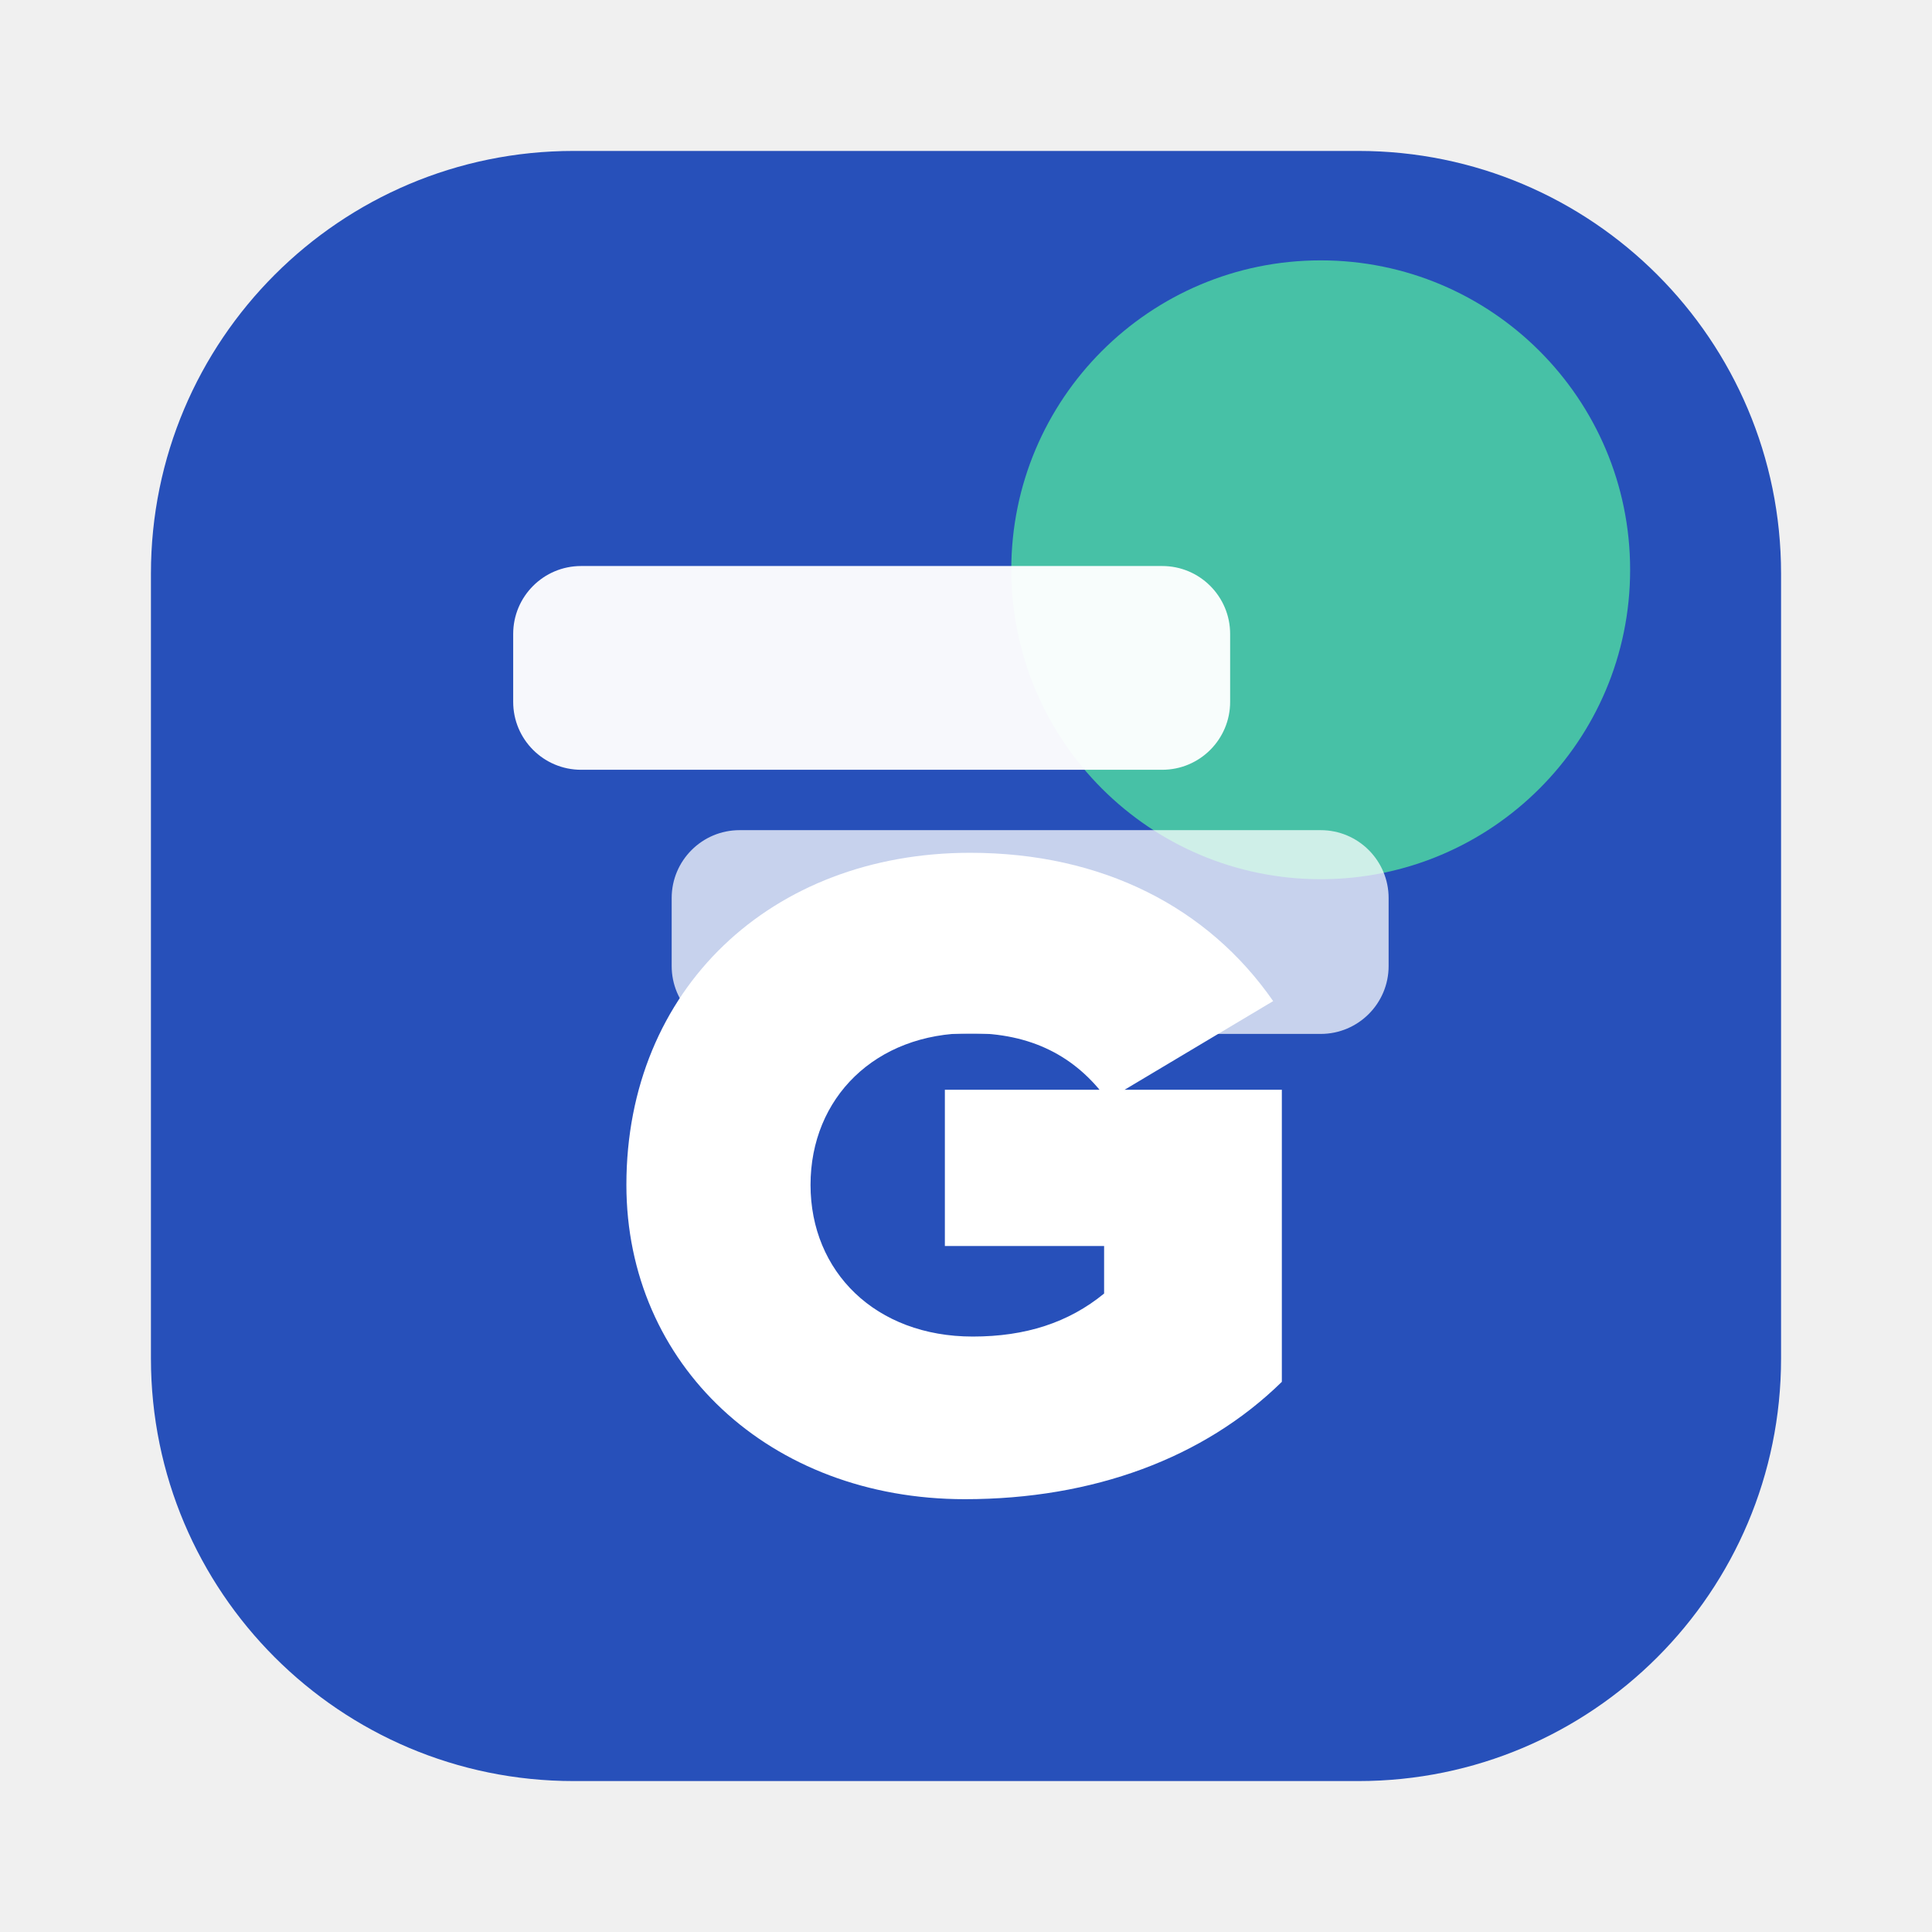
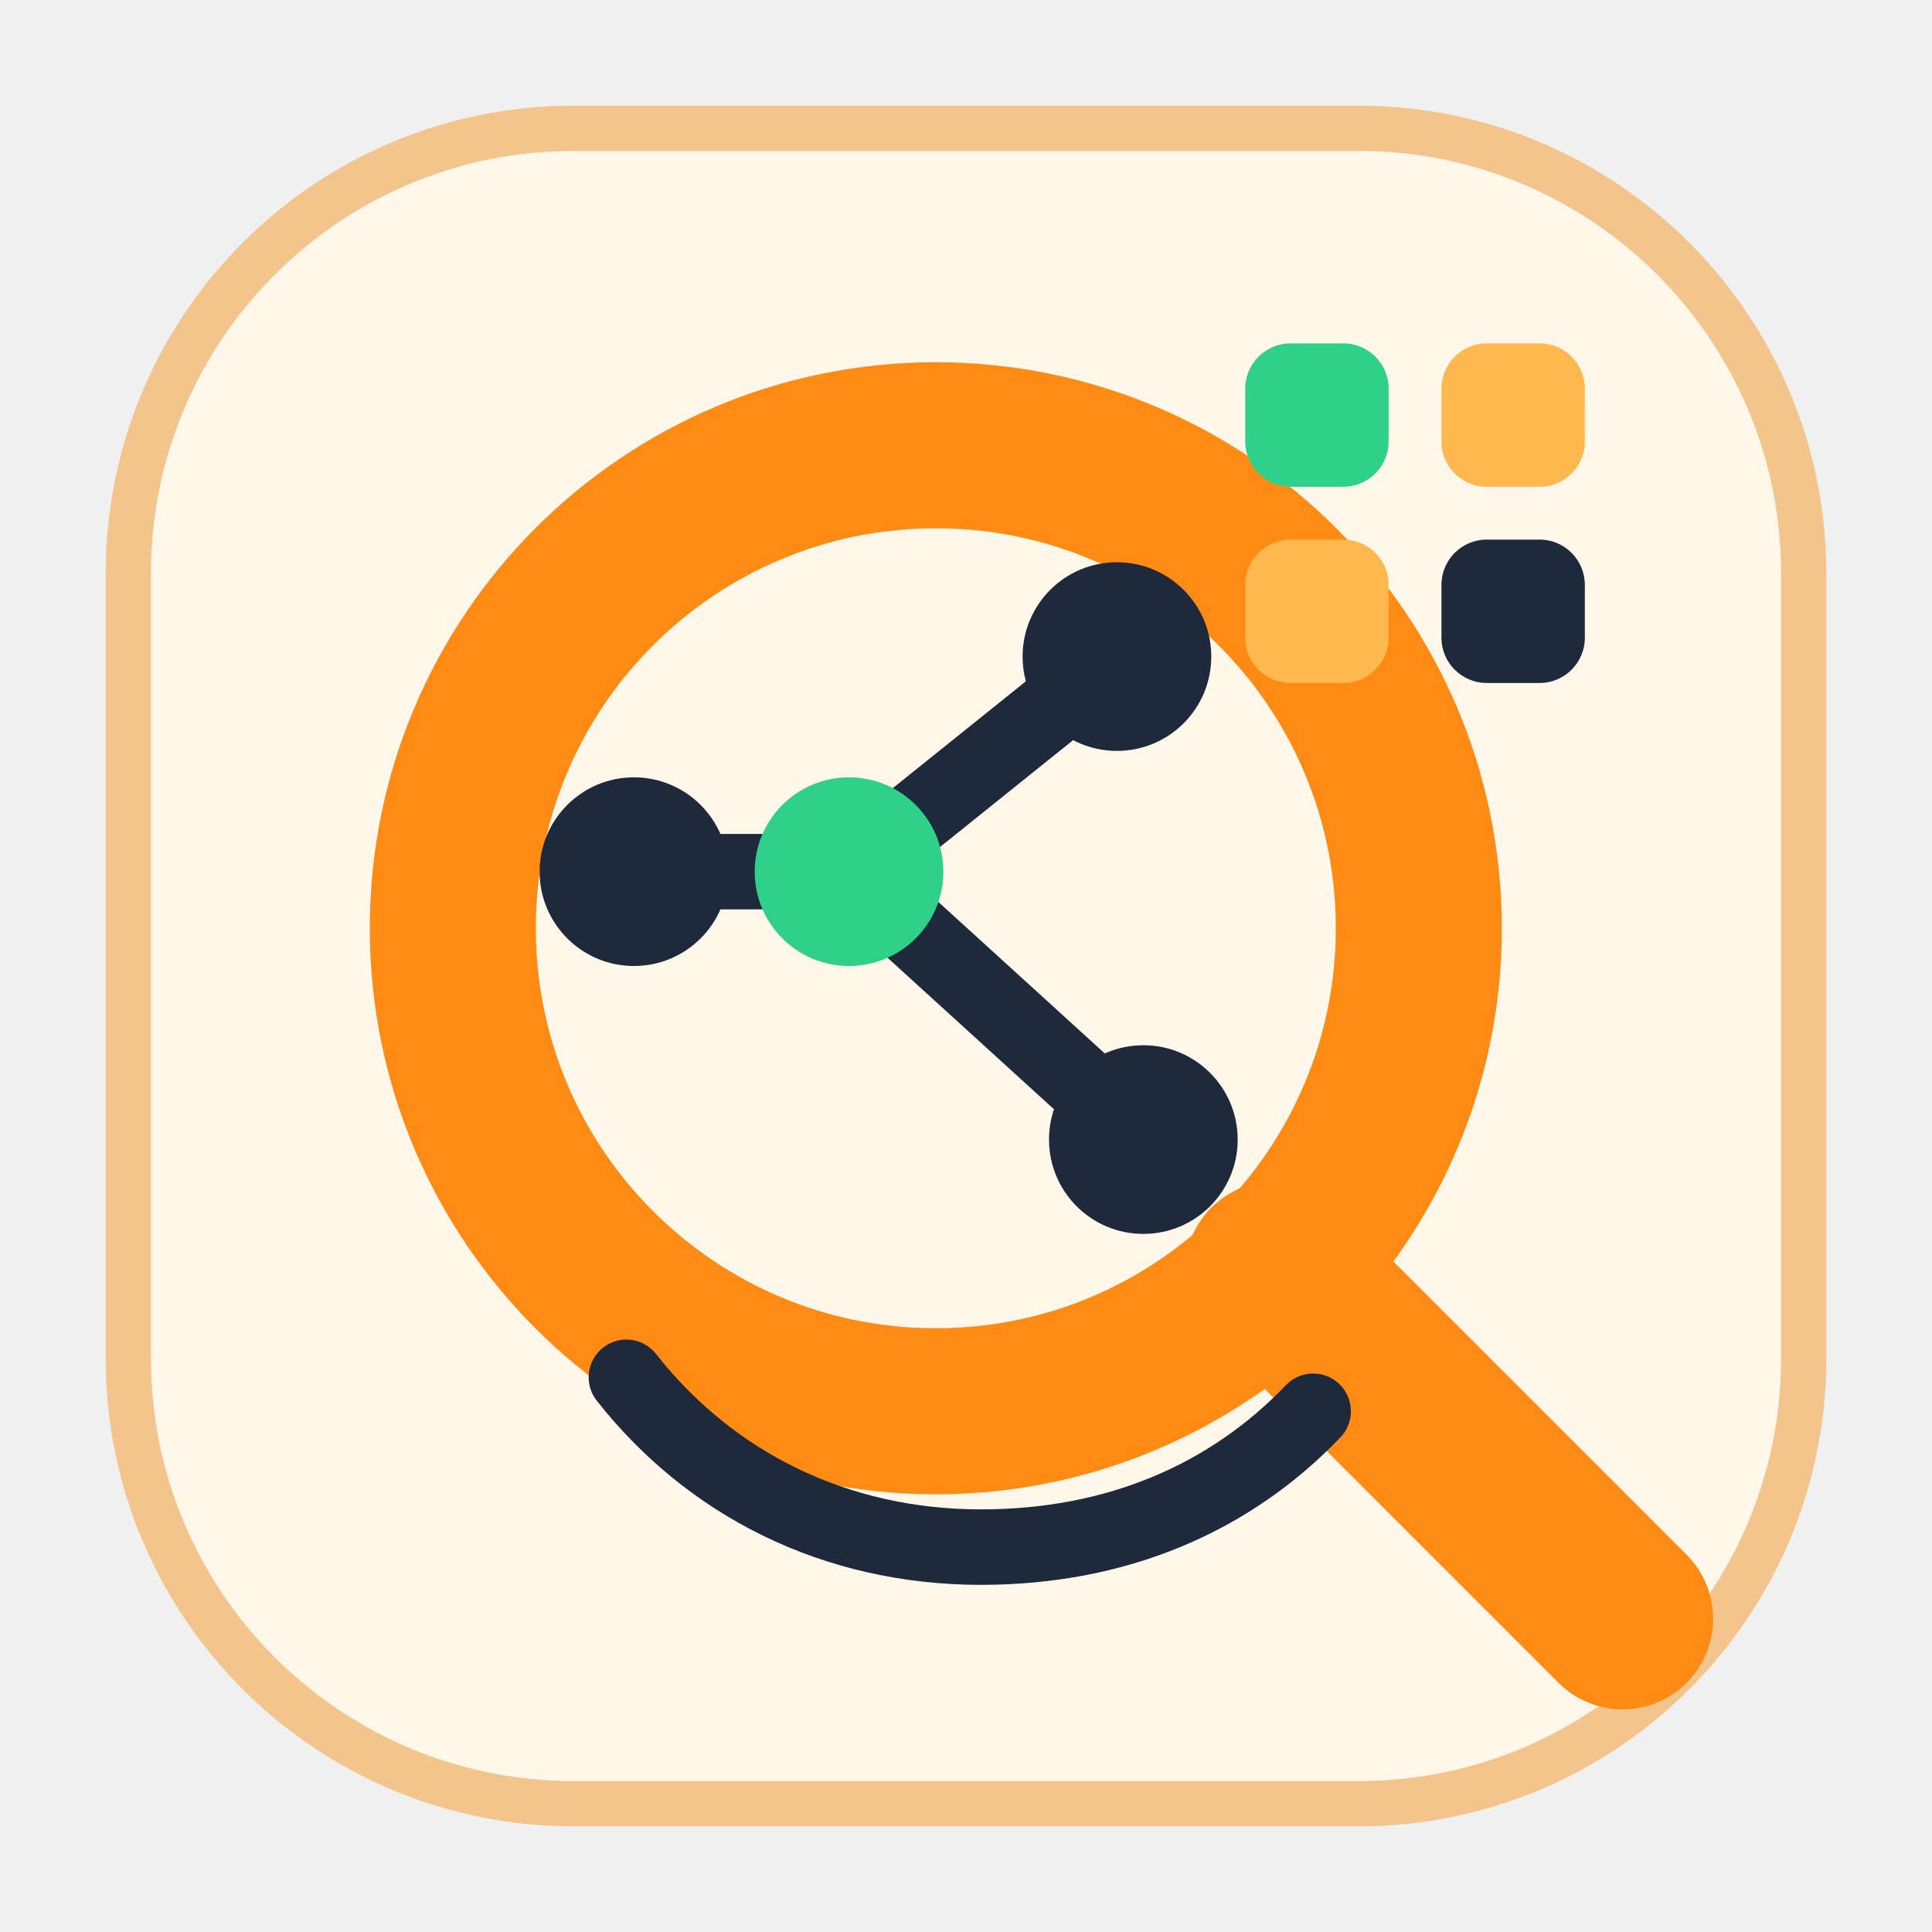
<svg xmlns="http://www.w3.org/2000/svg" width="512" height="512" viewBox="0 0 512 512" fill="none">
-   <rect x="40" y="40" width="432" height="432" rx="112" fill="#2750BA" />
-   <circle cx="350" cy="151" r="82" fill="#4ACBA4" fill-opacity=".92" />
-   <rect x="136" y="150" width="190" height="54" rx="18" fill="#FFFFFF" fill-opacity=".96" />
-   <rect x="178" y="220" width="190" height="54" rx="18" fill="#FFFFFF" fill-opacity=".74" />
-   <path d="M166 314C166 262.1 204.4 226 257.1 226C292.2 226 320.2 240.5 337.4 265.3L293.5 291.5C285 279.8 273.2 273.8 257.1 273.8C231.9 273.8 214.8 291 214.8 314C214.8 337 232 354.2 257.8 354.2C271.8 354.2 283.2 350.5 292.6 342.8V330.2H250.4V288.8H339.7V366.2C319.1 386.4 289.7 397.3 255.7 397.3C203.9 397.3 166 361.6 166 314Z" fill="white" />
+   <rect x="34" y="34" width="444" height="444" rx="118" fill="#FFF7EA" />
+   <rect x="34" y="34" width="444" height="444" rx="118" stroke="#F3C58C" stroke-width="12" />
+   <circle cx="248" cy="246" r="128" stroke="#FF8A14" stroke-width="44" />
+   <path d="M338 337L430 429" stroke="#FF8A14" stroke-width="48" stroke-linecap="round" />
+   <path d="M168 231H225M225 231L296 174M225 231L303 302" stroke="#1E293B" stroke-width="20" stroke-linecap="round" stroke-linejoin="round" />
+   <circle cx="168" cy="231" r="25" fill="#1E293B" />
+   <circle cx="225" cy="231" r="25" fill="#2FD18A" />
+   <circle cx="296" cy="174" r="25" fill="#1E293B" />
+   <circle cx="303" cy="302" r="25" fill="#1E293B" />
+   <rect x="330" y="91" width="38" height="38" rx="12" fill="#2FD18A" />
+   <rect x="382" y="91" width="38" height="38" rx="12" fill="#FFB84D" />
+   <rect x="330" y="143" width="38" height="38" rx="12" fill="#FFB84D" />
+   <rect x="382" y="143" width="38" height="38" rx="12" fill="#1E293B" />
+   <path d="M166 365C188 393 221 410 260 410C296 410 326 397 348 374" stroke="#1E293B" stroke-width="20" stroke-linecap="round" />
</svg>
